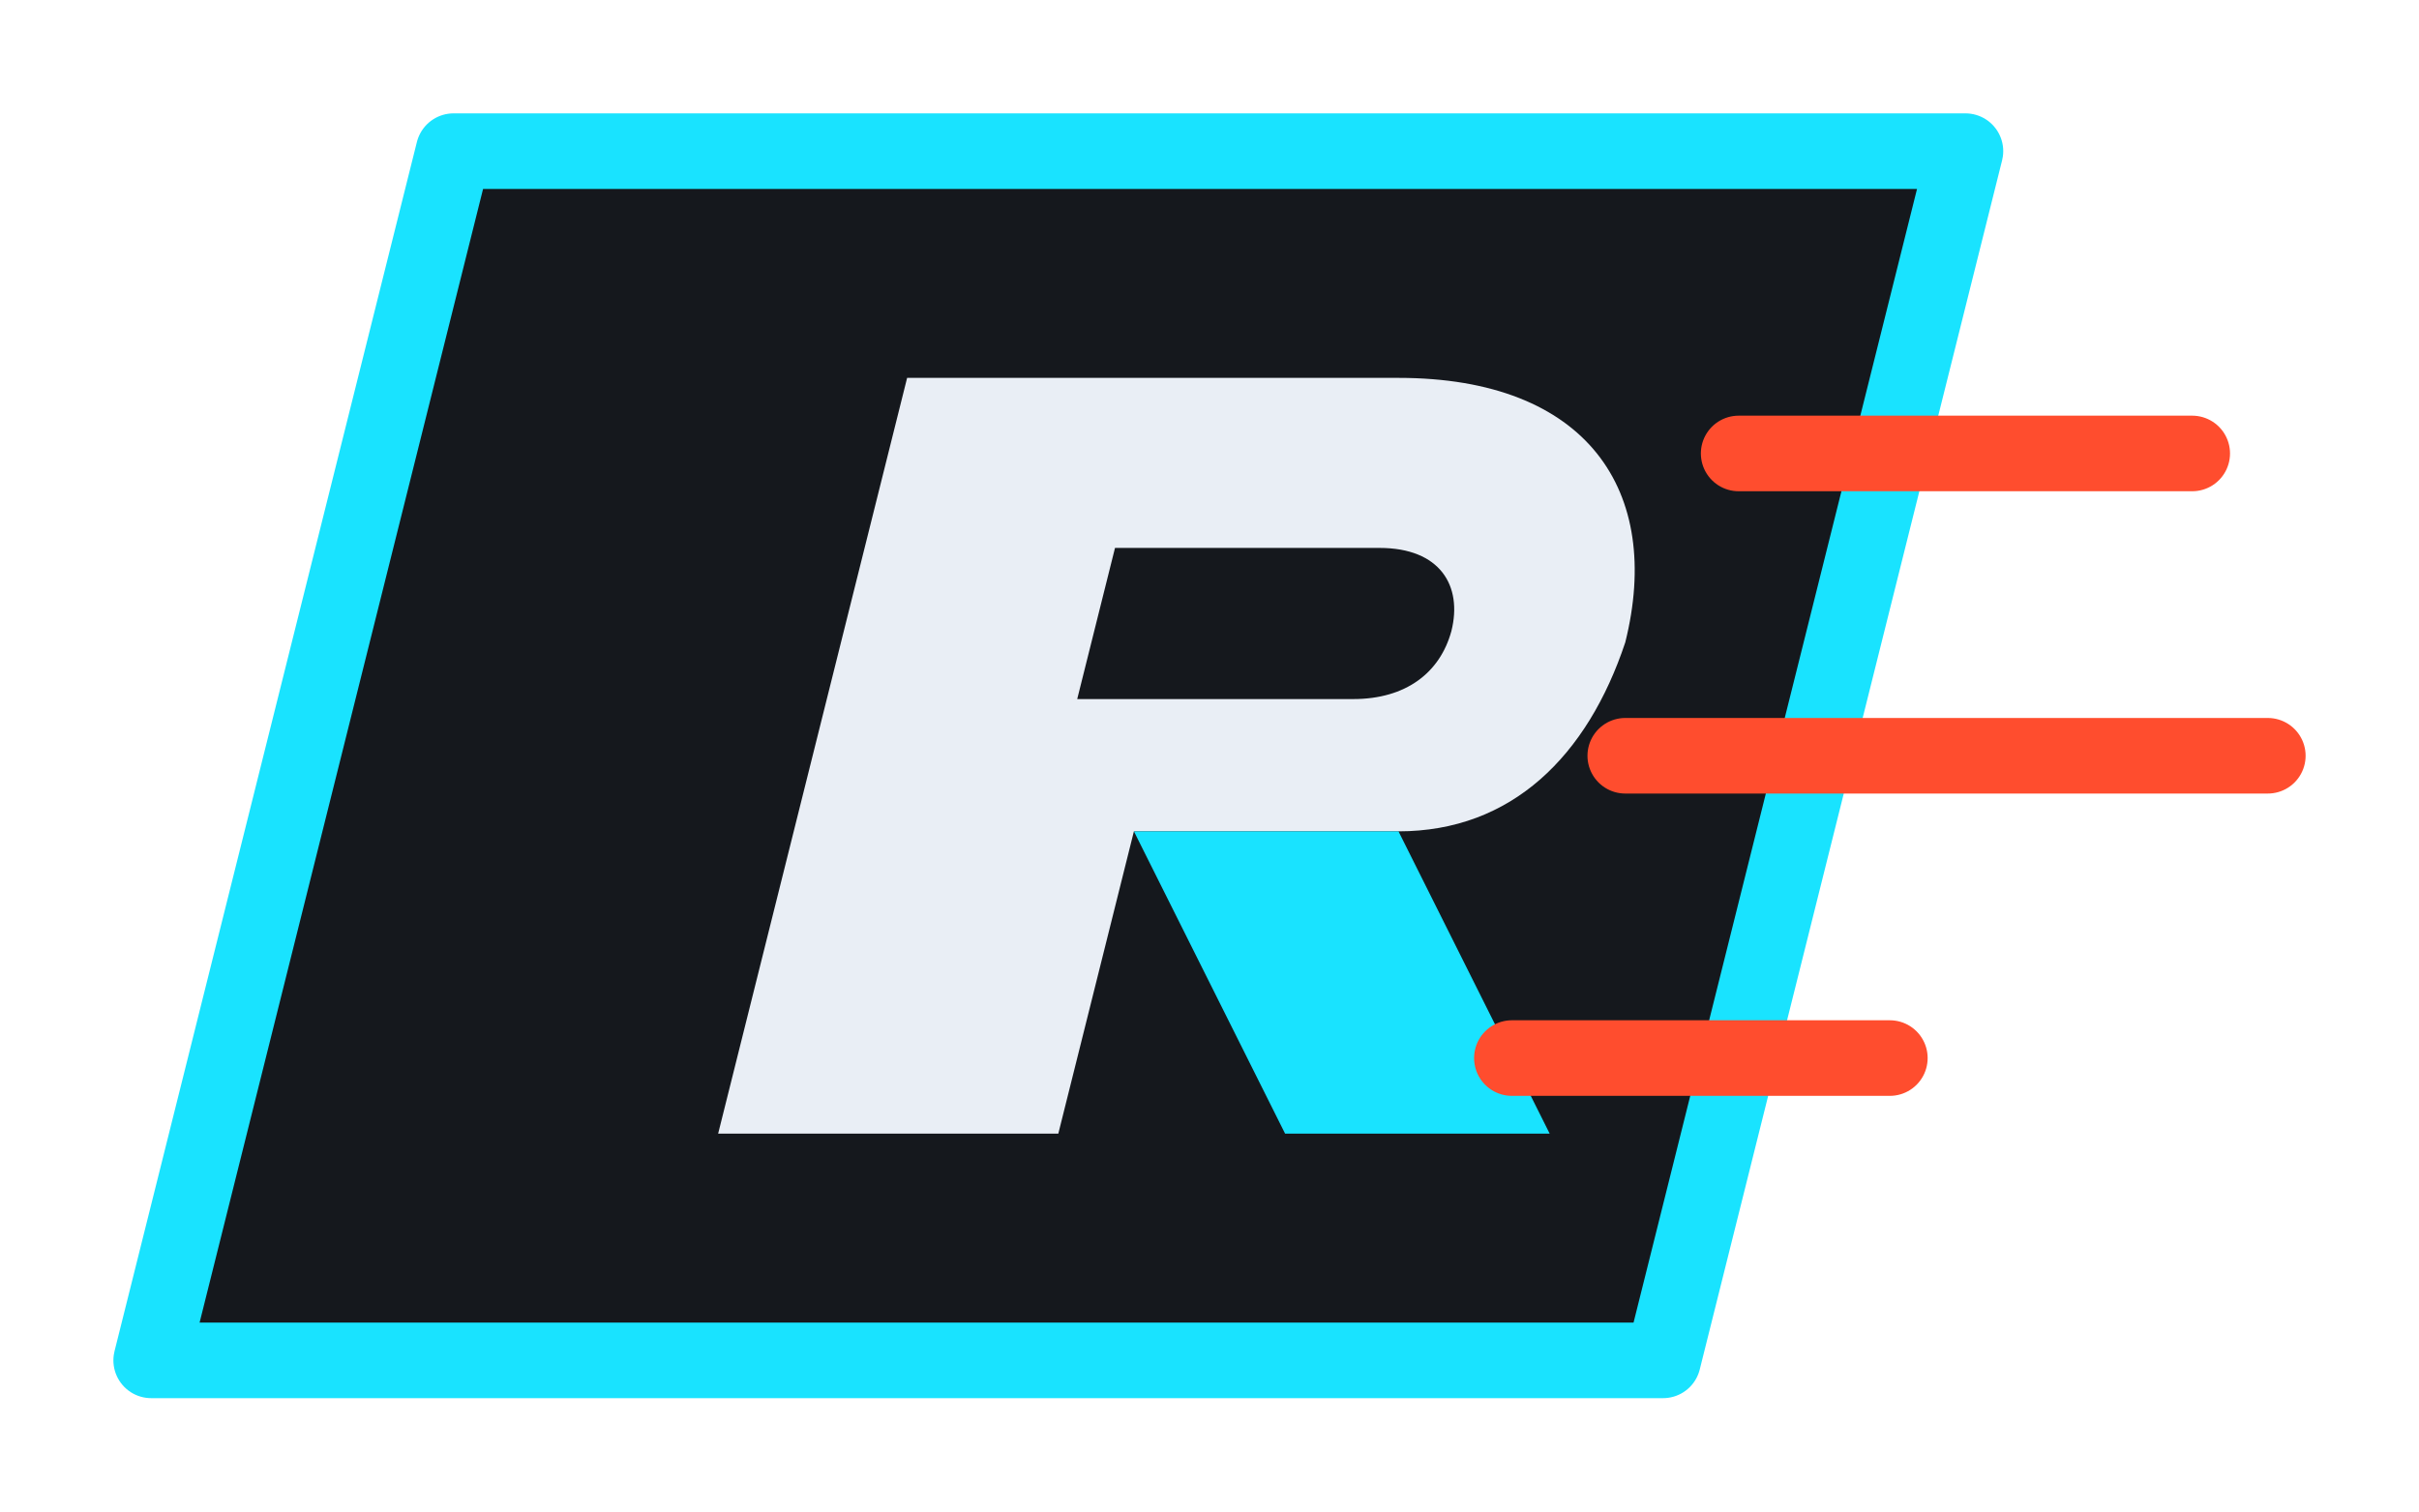
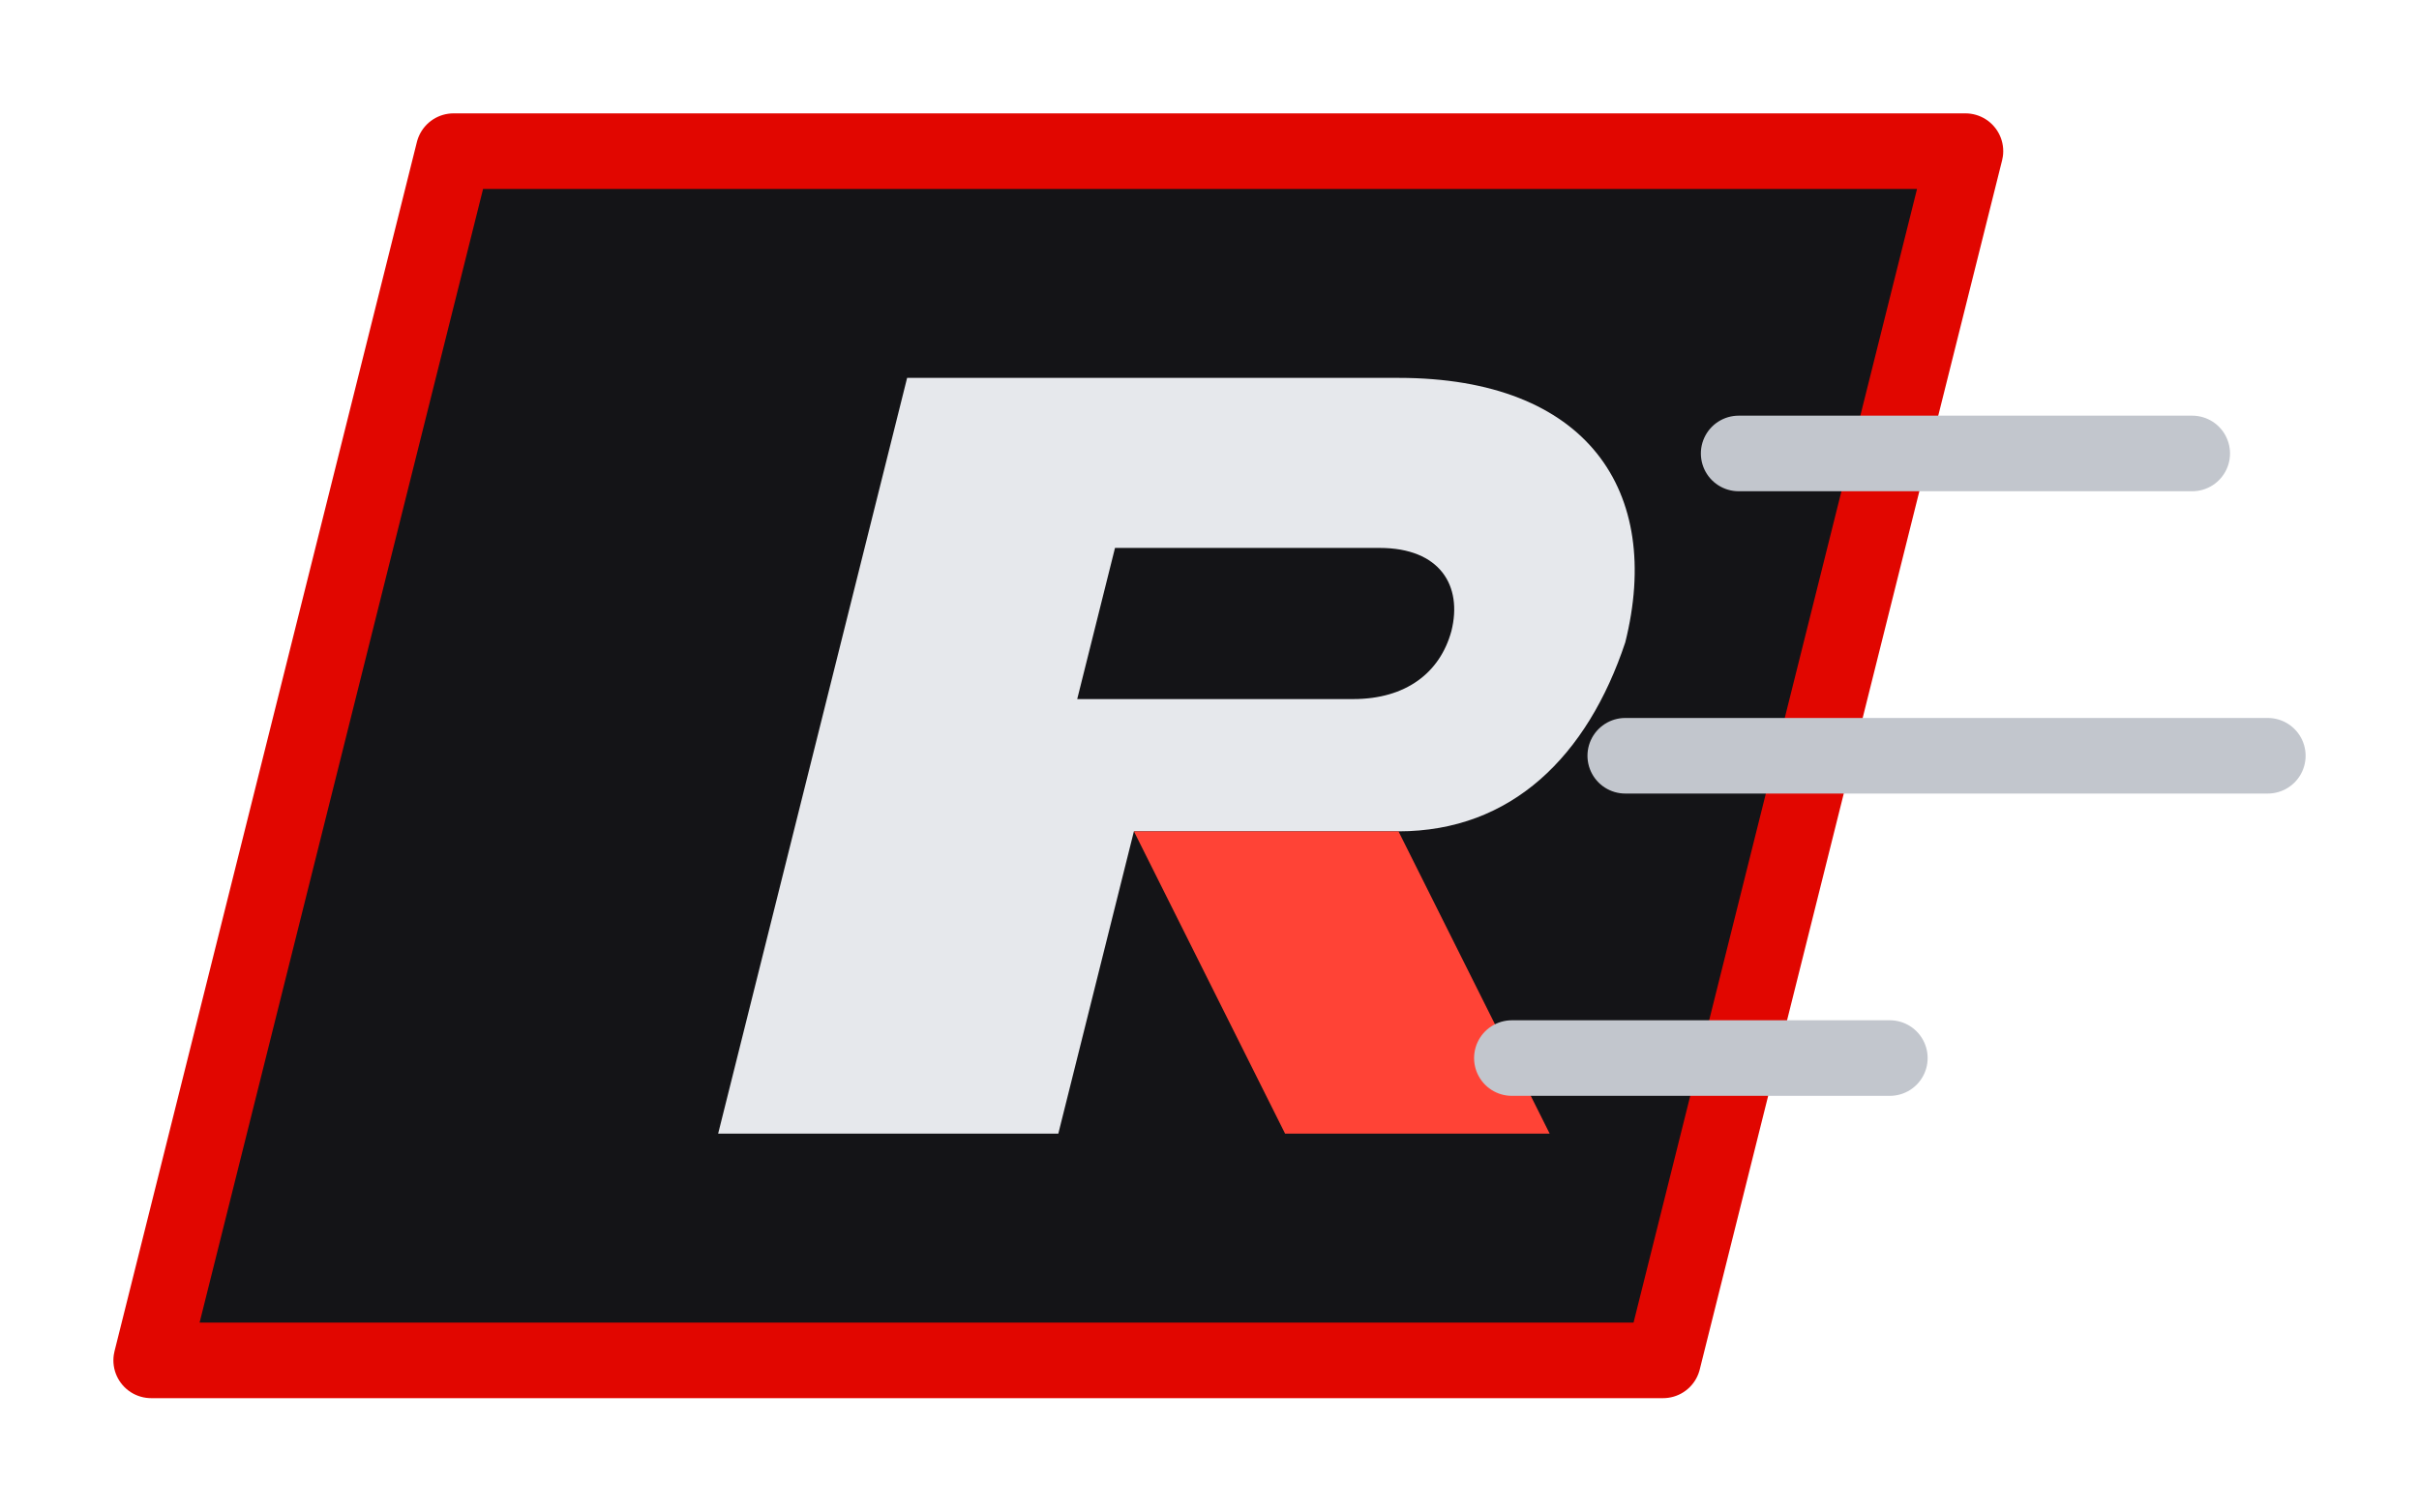
<svg xmlns="http://www.w3.org/2000/svg" viewBox="0 0 64 40" width="64" height="40" fill="none">
-   <path d="M12 4h40l-8 32H4z" fill="#15181D" stroke="#19E3FF" stroke-width="2" stroke-linejoin="round" />
-   <path d="M19 30l5-20h13c5 0 7 3 6 7-1 3-3 5-6 5h-7l-2 8z" fill="#E9EEF5" />
-   <path d="M30 22h7l4 8h-7z" fill="#19E3FF" />
-   <path d="M29.5 14.5h7c1.6 0 2.2 1 1.9 2.2-.3 1.1-1.2 1.8-2.6 1.8h-7.3z" fill="#15181D" />
-   <path d="M46 12h12M43 20h17M40 28h10" stroke="#FF4D2E" stroke-width="2" stroke-linecap="round" />
+   <path d="M12 4h40l-8 32H4z" fill="#141417" stroke="#E10600" stroke-width="2" stroke-linejoin="round" />
+   <path d="M19 30l5-20h13c5 0 7 3 6 7-1 3-3 5-6 5h-7l-2 8z" fill="#E6E8EC" />
+   <path d="M30 22h7l4 8h-7z" fill="#FF4336" />
+   <path d="M29.5 14.5h7c1.6 0 2.2 1 1.9 2.2-.3 1.1-1.2 1.8-2.6 1.8h-7.3z" fill="#141417" />
+   <path d="M46 12h12M43 20h17M40 28h10" stroke="#C2C6CD" stroke-width="2" stroke-linecap="round" />
</svg>
